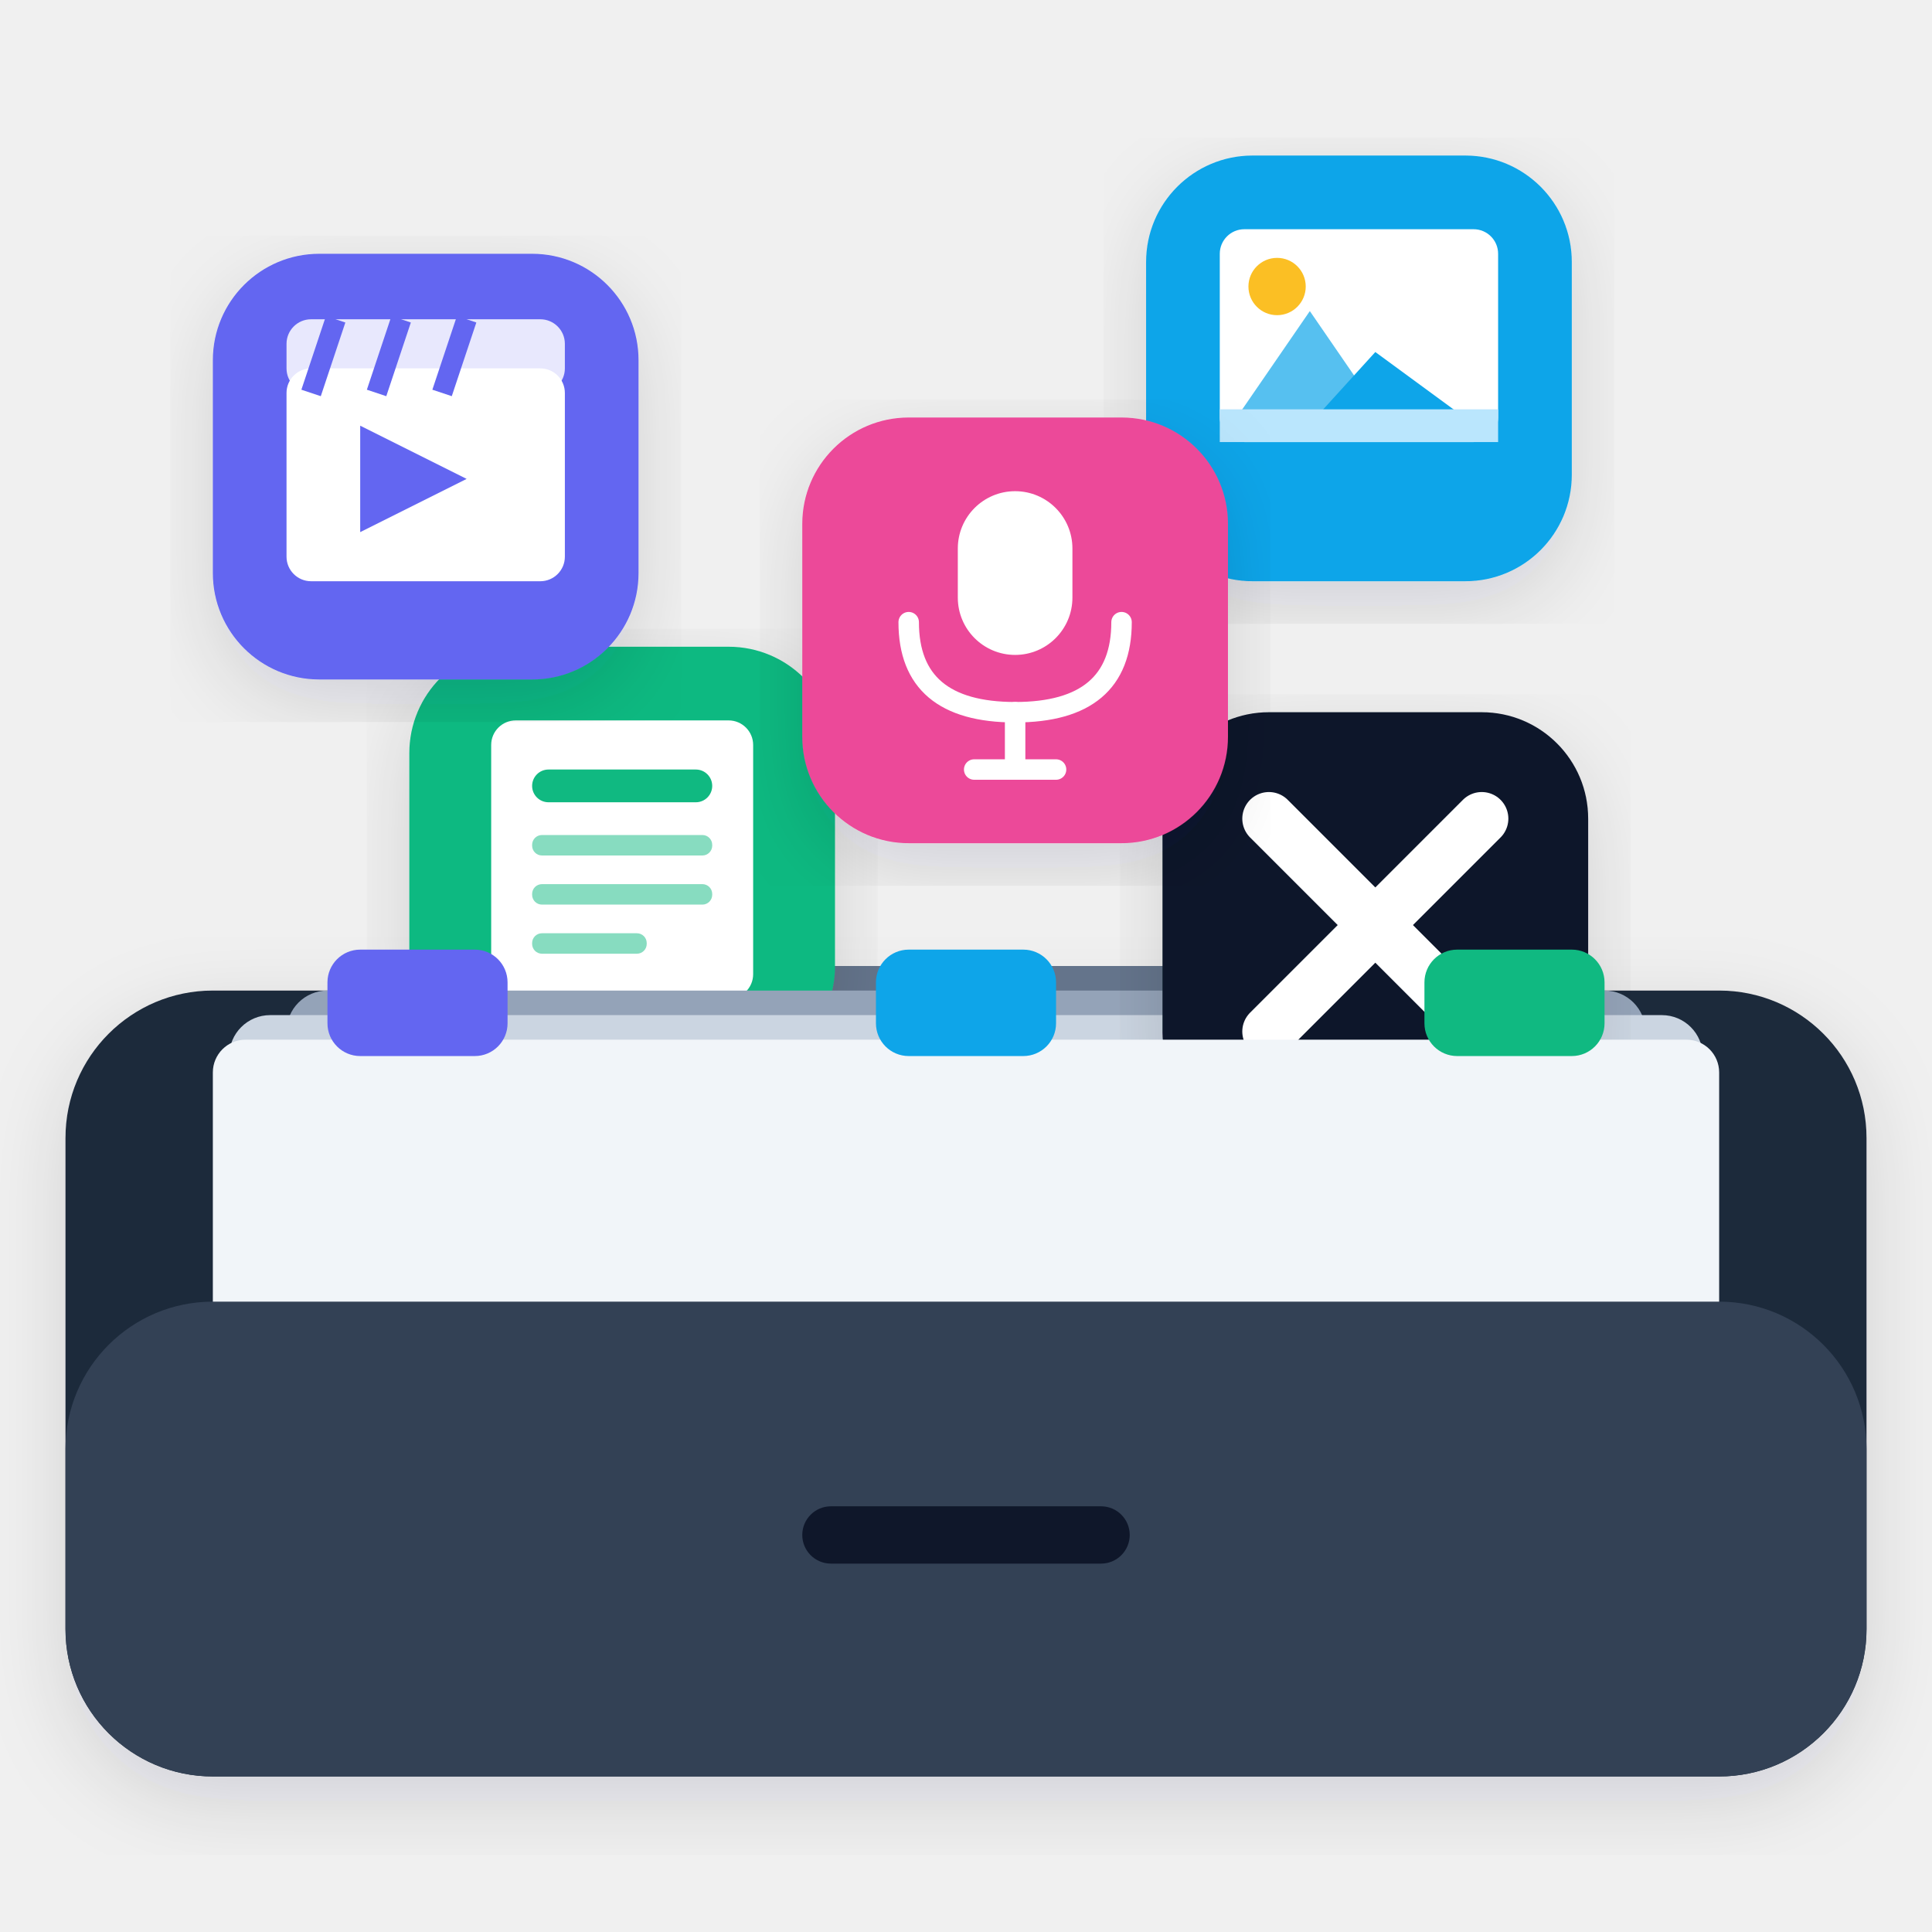
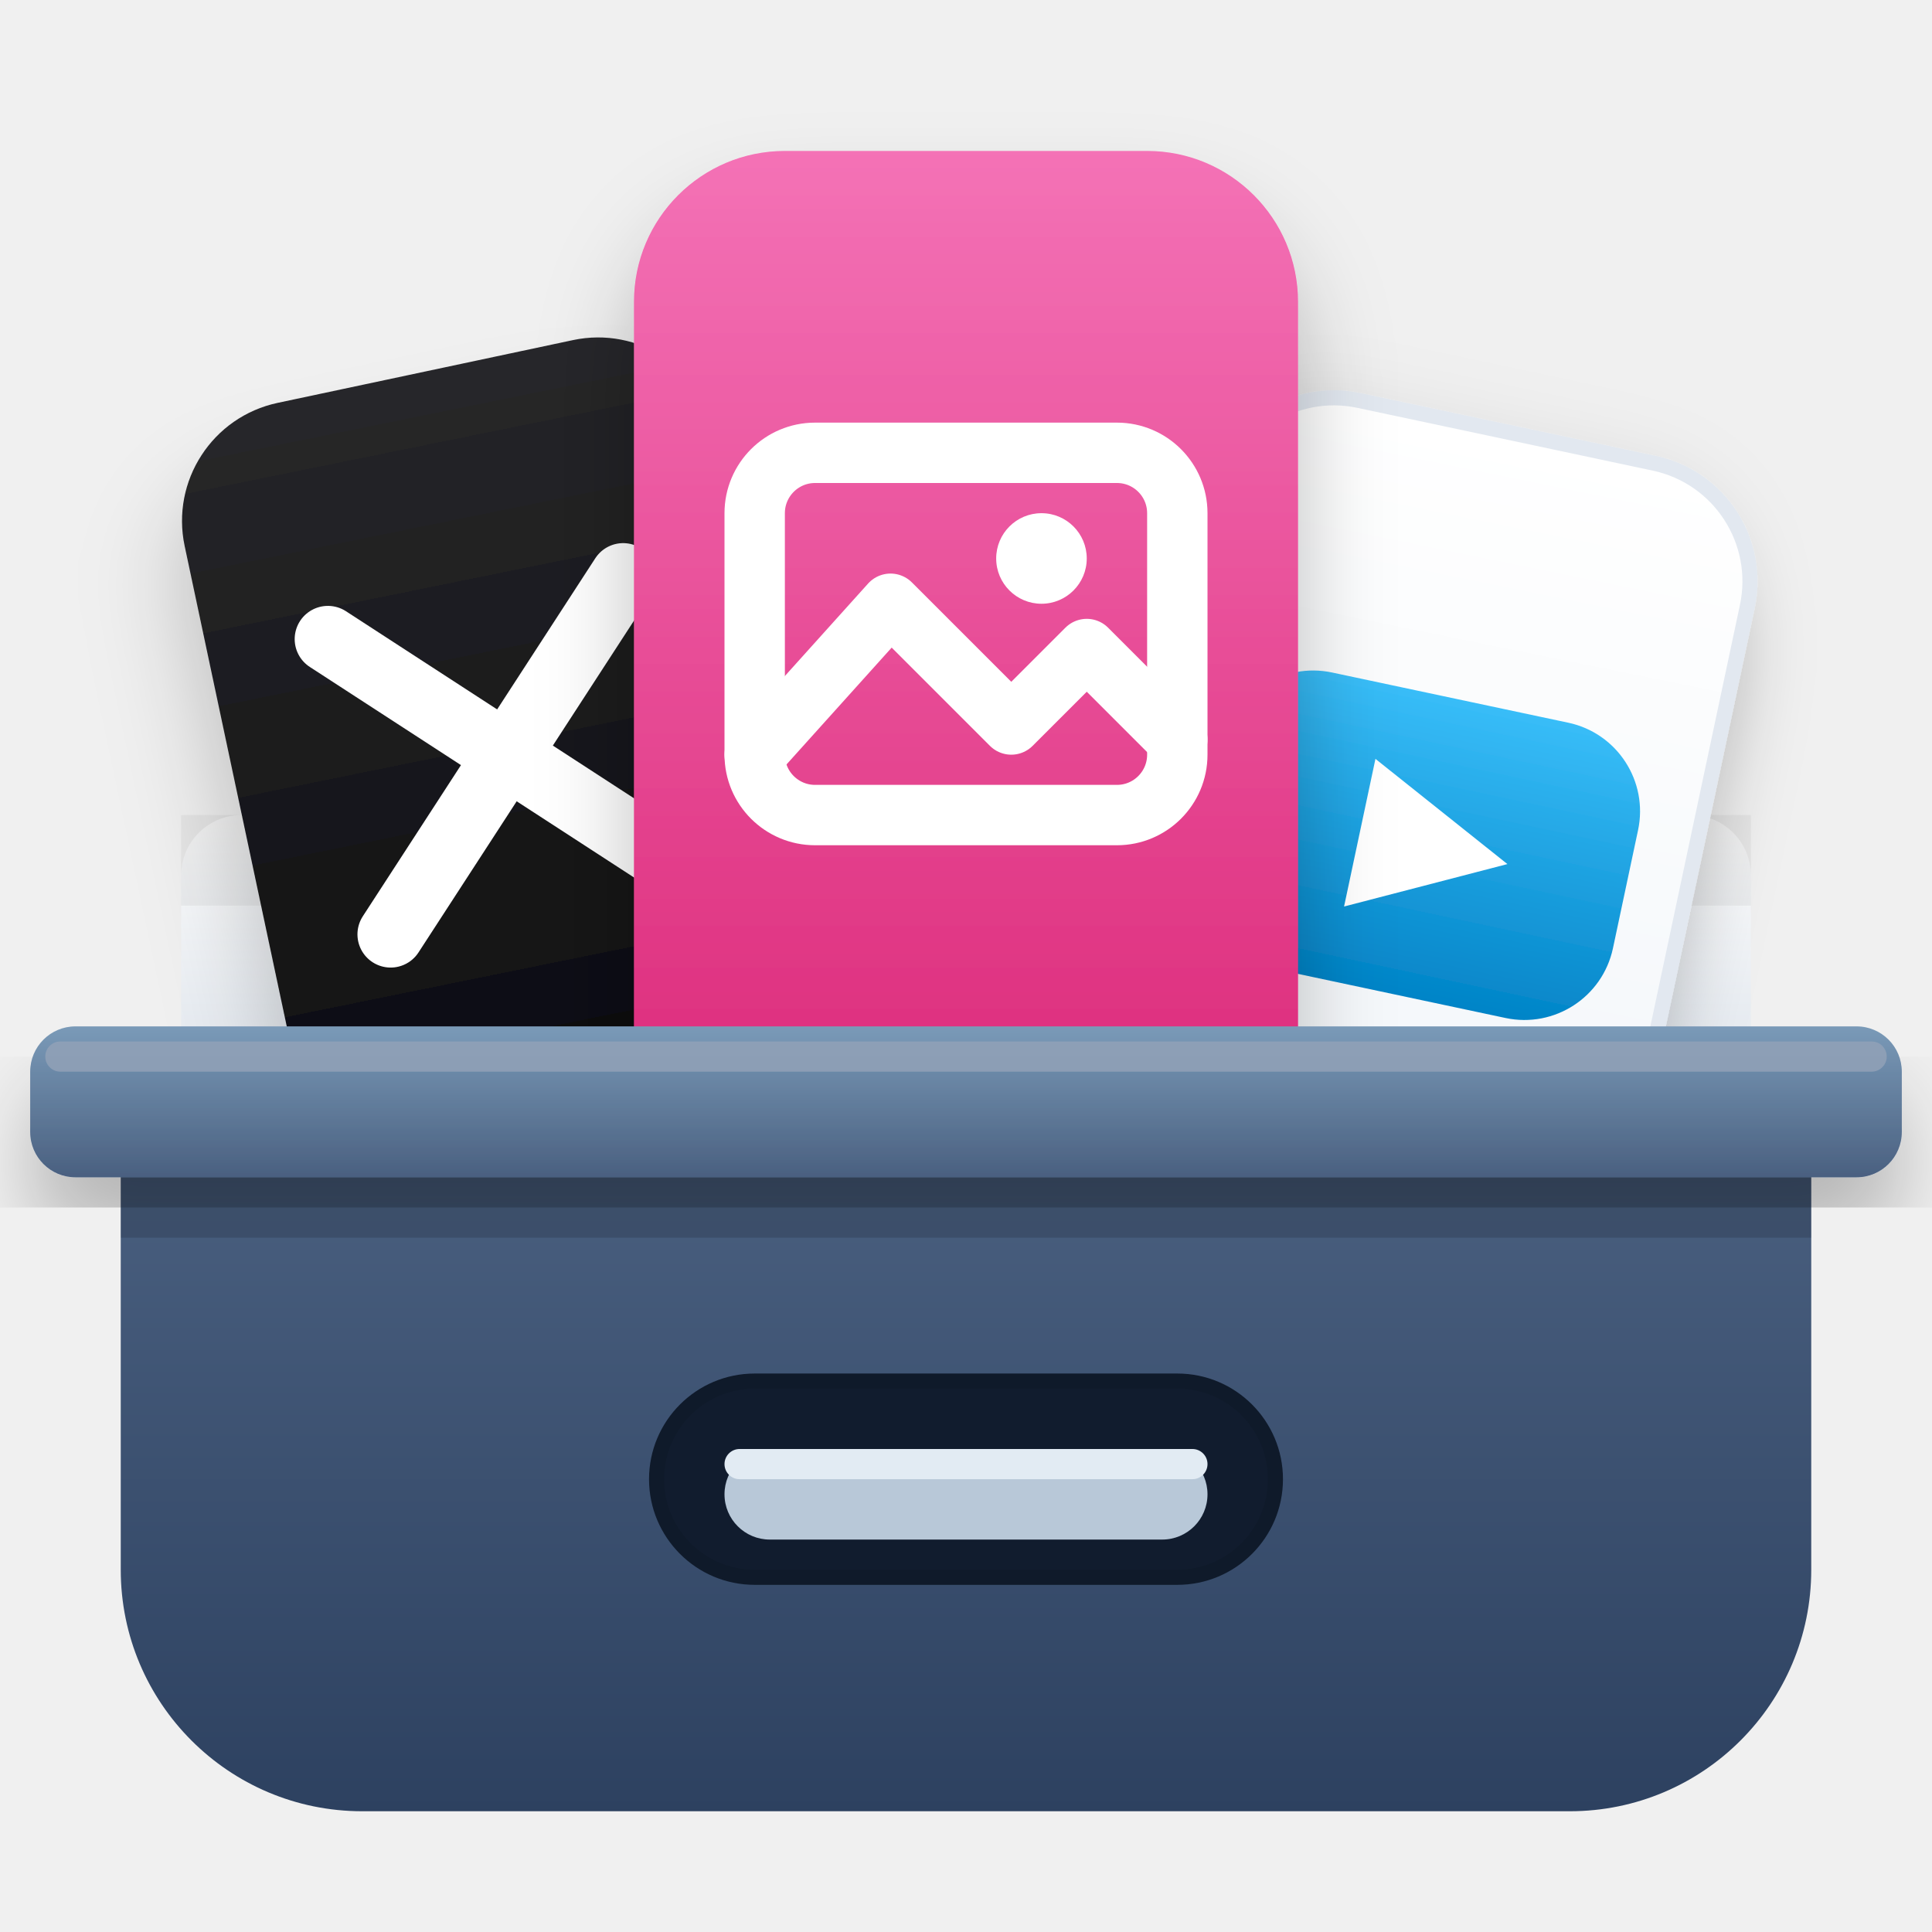
- <svg xmlns="http://www.w3.org/2000/svg" width="256" height="256" viewBox="10 8 236 214">
+ <svg xmlns="http://www.w3.org/2000/svg" viewBox="0 0 64 64" width="100%" height="100%">
  <defs>
-     <filter id="s">
-       <feDropShadow dx="0" dy="3" stdDeviation="5" flood-color="#0f172a" flood-opacity="0.13" />
+     <linearGradient id="blackGrad" x1="0" y1="0" x2="0" y2="1">
+       <stop offset="0%" stop-color="#27272A" />
+       <stop offset="100%" stop-color="#09090B" />
+     </linearGradient>
+     <linearGradient id="whiteCardGrad" x1="0" y1="0" x2="0" y2="1">
+       <stop offset="0%" stop-color="#FFFFFF" />
+       <stop offset="100%" stop-color="#F1F5F9" />
+     </linearGradient>
+     <linearGradient id="bluePillGrad" x1="0" y1="0" x2="0" y2="1">
+       <stop offset="0%" stop-color="#38BDF8" />
+       <stop offset="100%" stop-color="#0284C7" />
+     </linearGradient>
+     <linearGradient id="pinkGrad" x1="0" y1="0" x2="0" y2="1">
+       <stop offset="0%" stop-color="#F472B6" />
+       <stop offset="100%" stop-color="#DB2777" />
+     </linearGradient>
+     <linearGradient id="folderGrad" x1="0" y1="0" x2="0" y2="1">
+       <stop offset="0%" stop-color="#FFFFFF" />
+       <stop offset="100%" stop-color="#CBD5E1" />
+     </linearGradient>
+     <linearGradient id="boxGrad" x1="0" y1="0" x2="0" y2="1">
+       <stop offset="0%" stop-color="#4A6080" />
+       <stop offset="100%" stop-color="#2D4160" />
+     </linearGradient>
+     <linearGradient id="rimGrad" x1="0" y1="0" x2="0" y2="1">
+       <stop offset="0%" stop-color="#7A9AB8" />
+       <stop offset="100%" stop-color="#4A6080" />
+     </linearGradient>
+     <filter id="shadow" x="-20%" y="-20%" width="140%" height="140%">
+       <feDropShadow dx="0" dy="2" stdDeviation="1.5" flood-color="#000000" flood-opacity="0.25" />
    </filter>
-     <linearGradient id="bgGrad" x1="0%" y1="0%" x2="100%" y2="100%">
-       <stop offset="0%" style="stop-color:#f0f4ff" />
-       <stop offset="100%" style="stop-color:#fafafa" />
-     </linearGradient>
  </defs>
-   <g filter="url(#s)">
-     <rect x="18" y="118" width="220" height="96" rx="18" fill="#1e293b" />
+   <g>
+     <rect x="12" y="24" width="10" height="6" rx="2" fill="#8B5CF6" />
+     <rect x="27" y="24" width="10" height="6" rx="2" fill="#0EA5E9" />
+     <rect x="42" y="24" width="10" height="6" rx="2" fill="#10B981" />
+     <rect x="6" y="27" width="52" height="15" rx="2" fill="url(#folderGrad)" />
+     <rect x="6" y="27" width="52" height="3" fill="#000000" opacity="0.05" />
  </g>
-   <rect x="52" y="115" width="152" height="65" rx="5" fill="#64748b" />
-   <g filter="url(#s)">
-     <rect x="60" y="76" width="52" height="52" rx="13" fill="#10b981" />
+   <g transform="translate(8, 12) rotate(-12, 9, 14)" filter="url(#shadow)">
+     <rect x="0" y="0" width="18" height="28" rx="4" fill="url(#blackGrad)" />
+     <line x1="4" y1="8" x2="14" y2="18" stroke="#ffffff" stroke-width="2.2" stroke-linecap="round" />
+     <line x1="14" y1="8" x2="4" y2="18" stroke="#ffffff" stroke-width="2.2" stroke-linecap="round" />
  </g>
-   <rect x="70" y="85" width="32" height="34" rx="3" fill="white" />
-   <rect x="75" y="91" width="22" height="4" rx="2" fill="#10b981" />
-   <rect x="75" y="99" width="22" height="2.5" rx="1.2" fill="#10b981" opacity="0.5" />
-   <rect x="75" y="105" width="22" height="2.5" rx="1.2" fill="#10b981" opacity="0.5" />
-   <rect x="75" y="111" width="14" height="2.5" rx="1.2" fill="#10b981" opacity="0.5" />
-   <rect x="45" y="118" width="166" height="64" rx="5" fill="#94a3b8" />
-   <rect x="38" y="121" width="180" height="62" rx="5" fill="#cbd5e1" />
-   <g filter="url(#s)">
-     <rect x="152" y="84" width="52" height="52" rx="13" fill="#0f172a" />
+   <g transform="translate(38, 14) rotate(12, 9, 14)" filter="url(#shadow)">
+     <rect x="0" y="0" width="18" height="28" rx="4" fill="url(#whiteCardGrad)" />
+     <rect x="0" y="0" width="18" height="28" rx="4" stroke="#E2E8F0" stroke-width="0.5" fill="none" />
+     <rect x="2" y="9" width="14" height="10" rx="3" fill="url(#bluePillGrad)" />
+     <polygon points="7,11.5 12,14 7,16.5" fill="#ffffff" />
  </g>
-   <line x1="165" y1="97" x2="191" y2="123" stroke="white" stroke-width="6.5" stroke-linecap="round" />
-   <line x1="191" y1="97" x2="165" y2="123" stroke="white" stroke-width="6.5" stroke-linecap="round" />
-   <rect x="36" y="124" width="184" height="56" rx="4" fill="#f1f5f9" />
-   <rect x="50" y="113" width="22" height="13" rx="4" fill="#6366f1" />
-   <rect x="117" y="113" width="22" height="13" rx="4" fill="#0ea5e9" />
-   <rect x="184" y="113" width="22" height="13" rx="4" fill="#10b981" />
-   <rect x="18" y="156" width="220" height="58" rx="18" fill="#334155" />
-   <rect x="108" y="181" width="40" height="7" rx="3.5" fill="#0f172a" />
-   <g filter="url(#s)">
-     <rect x="36" y="28" width="52" height="52" rx="13" fill="#6366f1" />
+   <g transform="translate(21, 5)" filter="url(#shadow)">
+     <rect x="0" y="0" width="22" height="34" rx="5" fill="url(#pinkGrad)" />
+     <rect x="4" y="10" width="14" height="12" rx="2" stroke="#ffffff" stroke-width="2" fill="none" />
+     <circle cx="13.5" cy="13.5" r="1.5" fill="#ffffff" />
+     <path d="M 4 20 L 8.5 15 L 12.5 19 L 15 16.5 L 18 19.5" stroke="#ffffff" stroke-width="2" stroke-linecap="round" stroke-linejoin="round" fill="none" />
  </g>
-   <rect x="45" y="42" width="34" height="26" rx="3" fill="white" />
-   <rect x="45" y="36" width="34" height="9" rx="3" fill="white" opacity="0.85" />
-   <line x1="51" y1="36" x2="48" y2="45" stroke="#6366f1" stroke-width="2.5" />
-   <line x1="59" y1="36" x2="56" y2="45" stroke="#6366f1" stroke-width="2.5" />
-   <line x1="67" y1="36" x2="64" y2="45" stroke="#6366f1" stroke-width="2.5" />
-   <polygon points="54,49 54,62 67,55.5" fill="#6366f1" />
-   <g filter="url(#s)">
-     <rect x="150" y="16" width="52" height="52" rx="13" fill="#0ea5e9" />
+   <g>
+     <path d="M 4 38 L 60 38 L 60 52 A 8 8 0 0 1 52 60 L 12 60 A 8 8 0 0 1 4 52 Z" fill="url(#boxGrad)" />
+     <path d="M 4 38 L 60 38 L 60 41 L 4 41 Z" fill="#000000" opacity="0.15" />
+     <rect x="1" y="34" width="62" height="5" rx="1.5" fill="url(#rimGrad)" filter="url(#shadow)" />
+     <rect x="1.5" y="34.5" width="61" height="1" rx="0.5" fill="#94A3B8" opacity="0.8" />
+     <rect x="21.5" y="45.5" width="21" height="7" rx="3.5" fill="#0F1A2A" />
+     <rect x="22" y="46" width="20" height="6" rx="3" fill="#111C2E" />
+     <rect x="24" y="48" width="16" height="3" rx="1.5" fill="#B8C8D8" />
+     <rect x="24" y="48" width="16" height="1" rx="0.5" fill="#E2EBF3" />
  </g>
-   <rect x="159" y="25" width="34" height="26" rx="3" fill="white" />
-   <circle cx="166" cy="32" r="3.5" fill="#fbbf24" />
-   <polygon points="159,51 170,35 181,51" fill="#0ea5e9" opacity="0.7" />
-   <polygon points="168,51 178,40 193,51" fill="#0ea5e9" />
-   <rect x="159" y="47" width="34" height="4" fill="#bae6fd" />
-   <g filter="url(#s)">
-     <rect x="108" y="48" width="52" height="52" rx="13" fill="#ec4899" />
-   </g>
-   <rect x="127" y="57" width="14" height="20" rx="7" fill="white" />
-   <path d="M121,73 Q121,84 134,84 Q147,84 147,73" fill="none" stroke="white" stroke-width="2.5" stroke-linecap="round" />
-   <line x1="134" y1="84" x2="134" y2="91" stroke="white" stroke-width="2.5" stroke-linecap="round" />
-   <line x1="129" y1="91" x2="139" y2="91" stroke="white" stroke-width="2.5" stroke-linecap="round" />
</svg>
